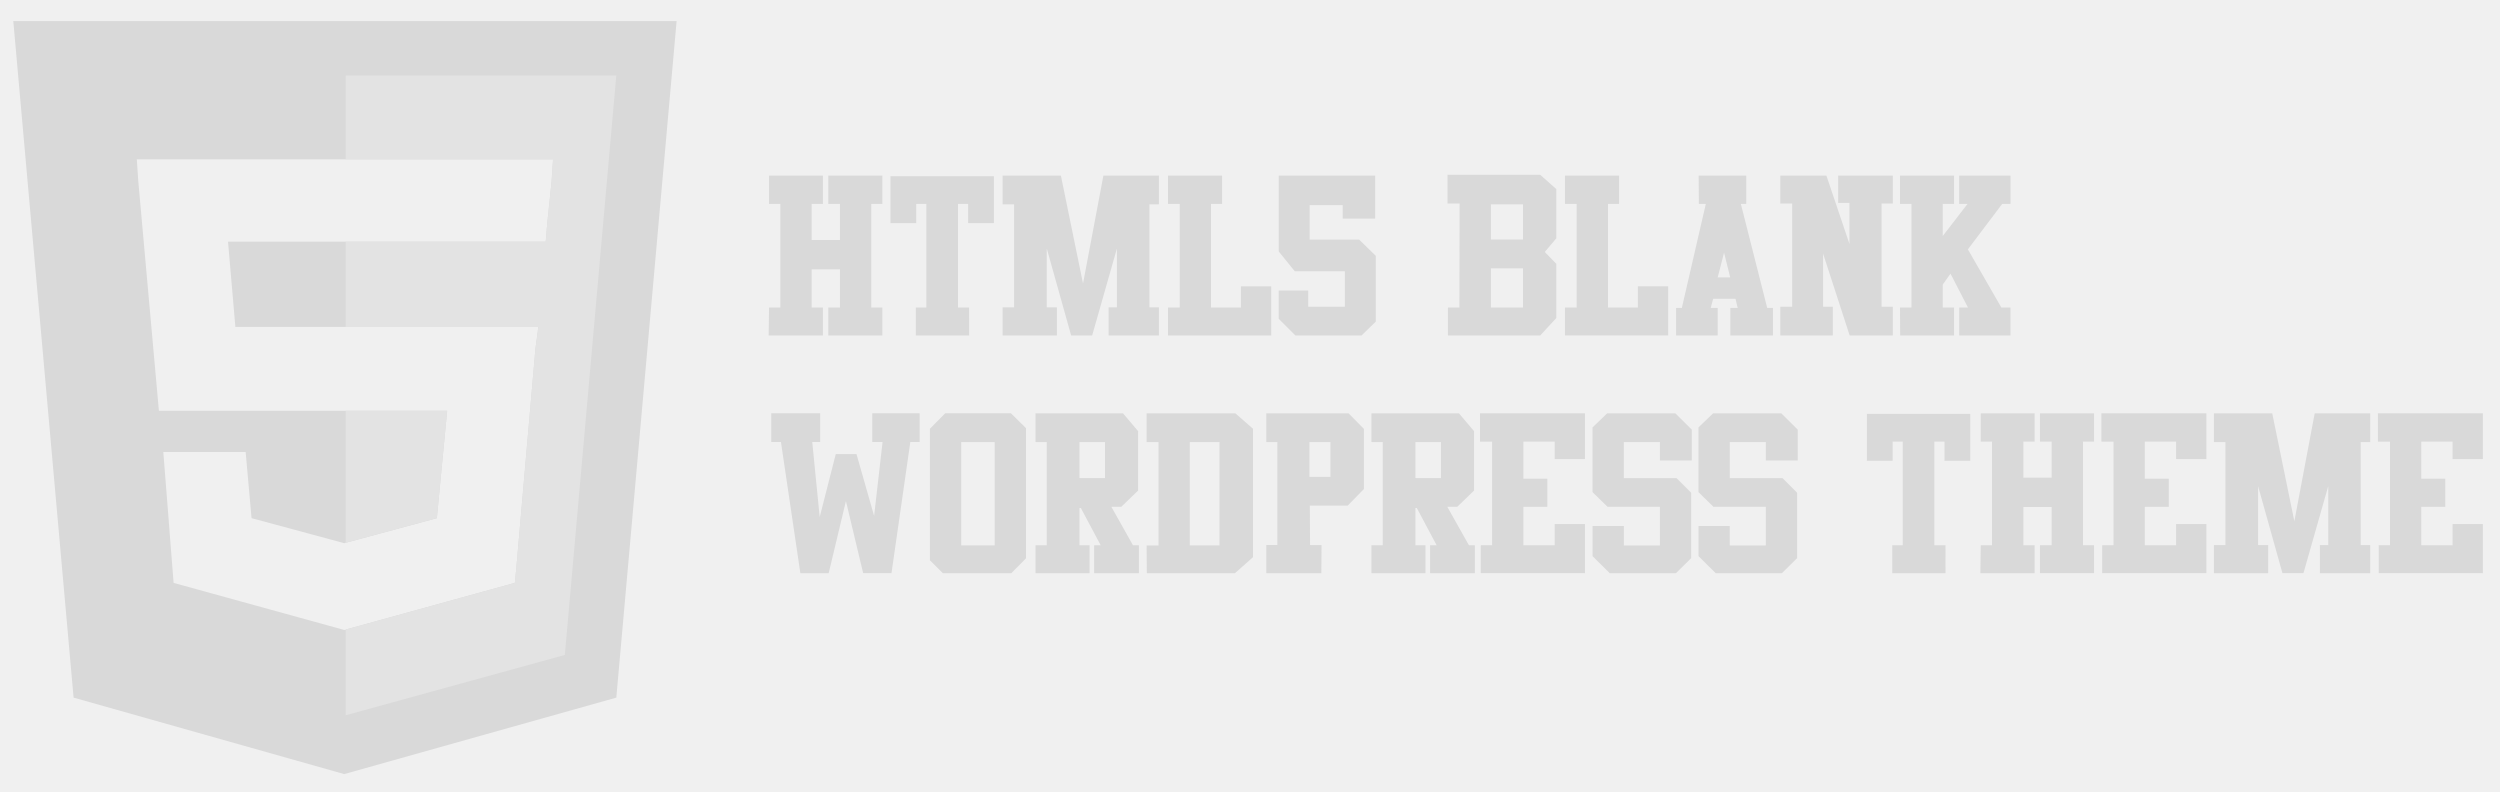
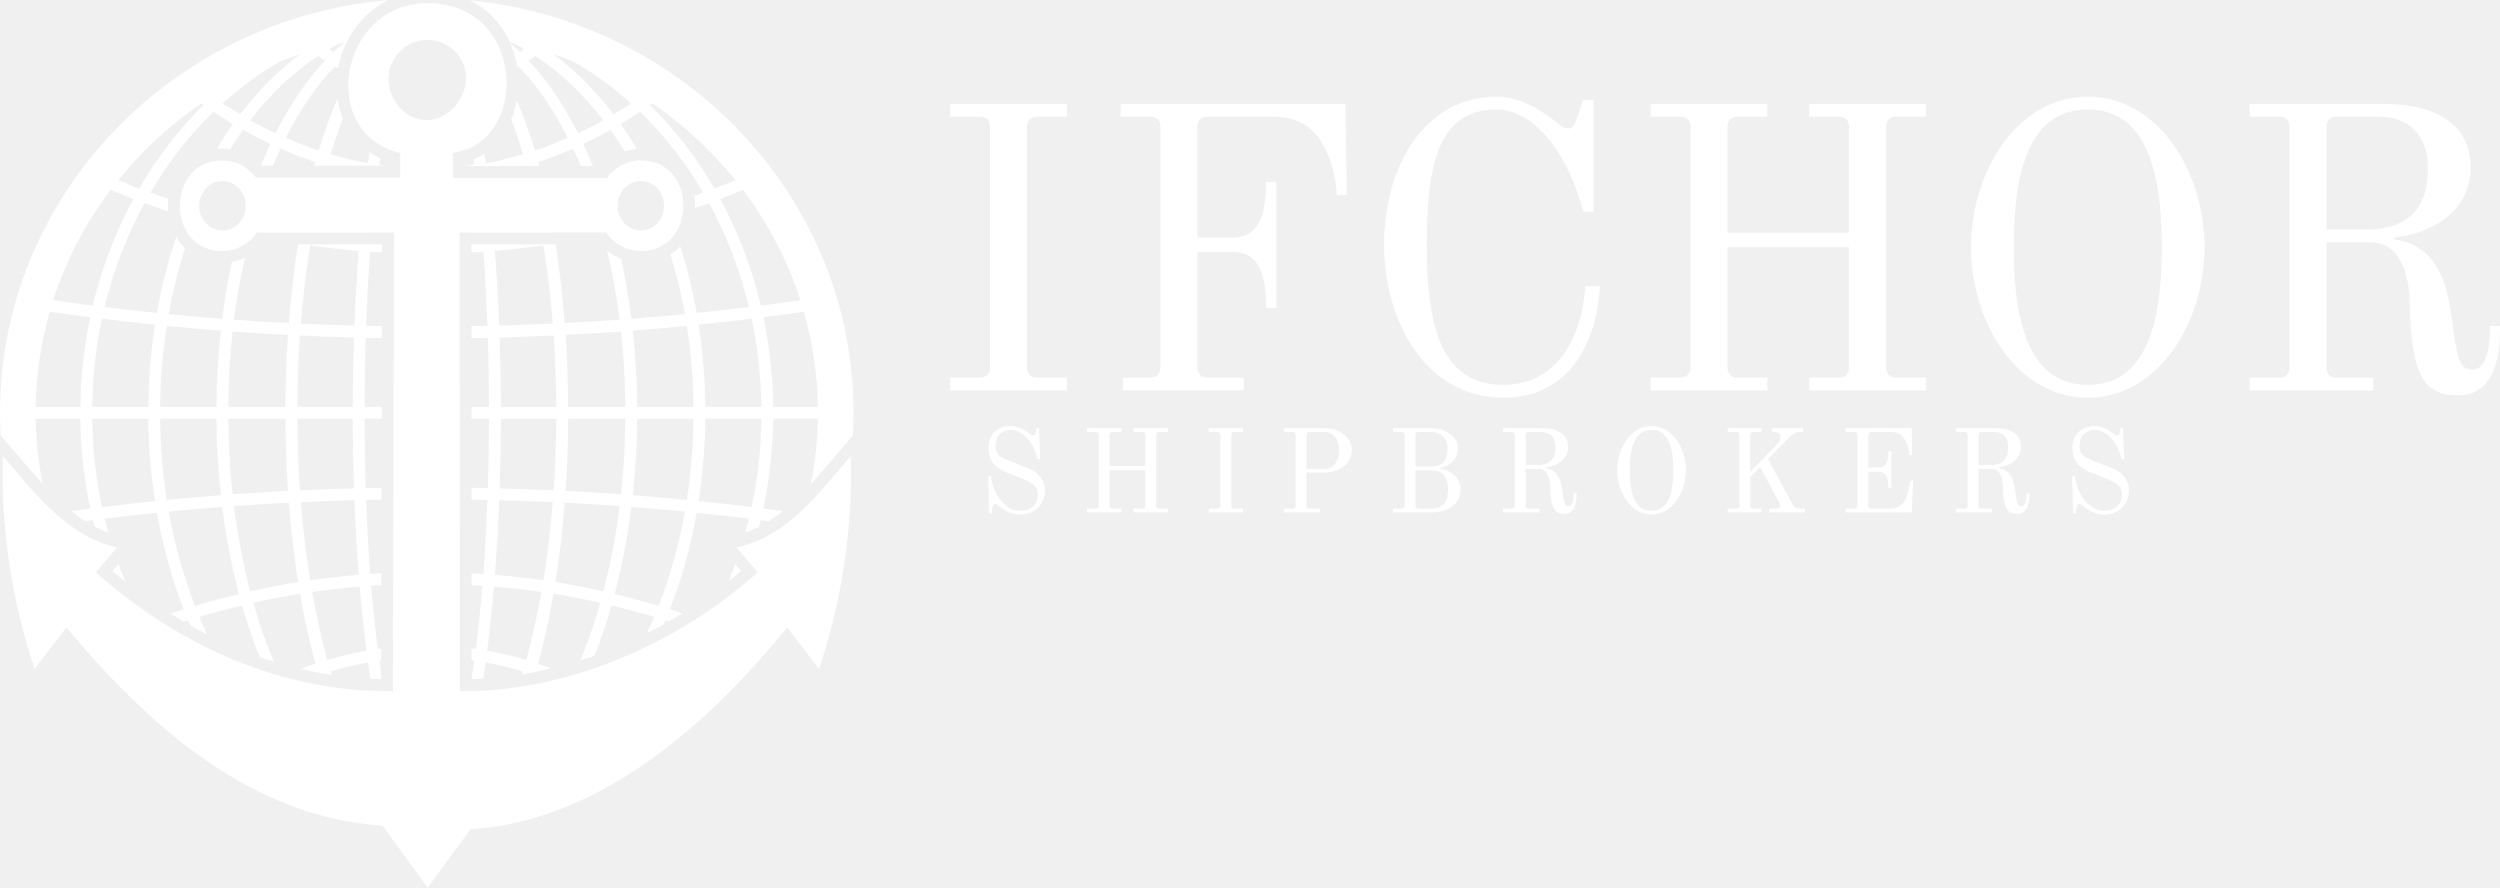
- <svg xmlns="http://www.w3.org/2000/svg" version="1.1" id="Layer_1" x="0px" y="0px" width="300px" height="95px" viewBox="-61.75 -24.158 300 95" enable-background="new -61.75 -24.158 300 95" xml:space="preserve">
-   <path fill="#D9D9D9" d="M-60.155-21.633l7.236,81.19l32.475,9.176l32.652-9.176l7.236-81.19H-60.155z M4.441-2.394L3.91,2.724  L3.735,4.84h-24.179l0,0h-13.944l0.883,10.237h13.237H0.027h2.824l-0.352,2.647L0.205,44.021l-0.176,1.766l-20.297,5.6v0.049h-0.176  l-20.473-5.646l-1.236-15.708h4.588h5.293l0.708,7.939l11.12,3.003l0.176-0.048l10.943-2.952l1.236-12.885h-12.178h-22.415  l-2.472-27.531l-0.176-2.65h24.886h0.176H4.618L4.441-2.394z" />
-   <polygon fill="#E3E3E3" points="-8.091,25.137 -20.268,25.137 -20.268,25.137 -20.268,40.975 -9.327,38.022 " />
-   <polygon fill="#E3E3E3" points="-20.268,-15.104 -20.268,-5.042 4.618,-5.042 4.441,-2.394 3.91,2.724 3.735,4.842 -20.268,4.842   -20.268,15.077 0.027,15.077 2.851,15.077 2.499,17.724 0.205,44.022 0.029,45.788 -20.268,51.388 -20.268,61.674 6.03,54.435   12.206,-15.104 " />
-   <g enable-background="new    ">
-     <path fill="#D9D9D9" d="M35.648,8.159v4.586h1.354v3.351h-6.514l0.048-3.351h1.354V0.313h-1.354v-3.399h6.466v3.399h-1.354V4.64   h3.4V0.313h-1.403v-3.399h6.489v3.399h-1.332v7.812v4.621h1.332v3.351h-6.489v-3.351h1.403V8.159H35.648z" />
-     <path fill="#D9D9D9" d="M54.547,16.097h-6.395v-3.351h1.26V0.313h-1.213v2.305h-3.091v-5.634h12.408v5.634h-3.091V0.313h-1.214   v12.432h1.332L54.547,16.097L54.547,16.097z" />
-     <path fill="#D9D9D9" d="M70.657-3.085h6.662V0.36h-1.139v12.363h1.139v3.375h-6.037v-3.375h0.999V5.663l-2.973,10.436h-2.52   L63.863,5.663v7.061h1.213v3.375h-6.514v-3.375h1.379V0.362h-1.379v-3.447h6.996l2.655,12.954L70.657-3.085z" />
-     <path fill="#D9D9D9" d="M83.57,12.746h3.59v-2.545h3.635v5.896H78.411v-3.351h1.403V0.313h-1.403v-3.399h6.49v3.399h-1.332   L83.57,12.746L83.57,12.746z" />
-     <path fill="#D9D9D9" d="M93.624,8.396L91.7,6.024v-9.109h11.573v5.158h-3.898V0.457h-3.97v4.136h5.941l1.998,1.95v7.892   l-1.71,1.664h-7.94l-1.998-1.998v-3.399h3.54v1.951h4.399V8.396H93.624L93.624,8.396z" />
-     <path fill="#D9D9D9" d="M123.077,16.097H112v-3.351h1.377l0.025-12.48h-1.45v-3.446h11.125l1.928,1.708v5.913l-1.381,1.637   l1.381,1.424v6.505L123.077,16.097z M121.01,0.36h-3.853v4.23h3.853V0.36z M121.01,8.038h-3.853v4.708h3.853V8.038z" />
-     <path fill="#D9D9D9" d="M131.205,12.746h3.59v-2.545h3.638v5.896h-12.385v-3.351h1.402V0.313h-1.402v-3.399h6.49v3.399h-1.333   V12.746z" />
-     <path fill="#D9D9D9" d="M144.374,16.097h-4.992v-3.305h0.69l2.875-12.478h-0.833l-0.026-3.399h5.709v3.399h-0.643l3.161,12.478   h0.692v3.305h-5.113v-3.305h0.879l-0.26-1.091h-2.687l-0.286,1.091h0.833V16.097L144.374,16.097z M145.874,9.132l-0.738-2.971   l-0.762,2.971H145.874z" />
-     <path fill="#D9D9D9" d="M158.187,16.097h-6.299v-3.445h1.424V0.266h-1.424v-3.351h5.531l2.765,8.2v-4.92h-1.356v-3.28h6.559v3.351   h-1.35v12.386h1.35v3.445h-5.178l-3.188-9.818v6.37h1.166V16.097L158.187,16.097z" />
-     <path fill="#D9D9D9" d="M173.353,0.313v-3.399h6.156v3.399h-0.999l-4.114,5.454l4.016,6.978h1.098v3.351h-6.156v-3.351h1.05   l-2.093-4.065l-0.928,1.307v2.758h1.354v3.351h-6.467l-0.021-3.351h1.377V0.313h-1.377v-3.399h6.487v3.399h-1.356v3.85l2.973-3.85   H173.353z" />
+ <svg xmlns="http://www.w3.org/2000/svg" version="1.1" id="Layer_1" x="0px" y="0px" width="211.141px" height="74.968px" viewBox="0 0 211.141 74.968" enable-background="new 0 0 211.141 74.968" xml:space="preserve">
+   <g>
+     <g>
+       <path fill="#FFFFFF" d="M80.244,31.89h2.448c0.646,0,0.918-0.306,0.918-0.918V10.778c0-0.646-0.272-0.918-0.918-0.918h-2.448    V8.772h9.859V9.86h-2.448c-0.646,0-0.918,0.272-0.918,0.918v20.194c0,0.612,0.272,0.918,0.918,0.918h2.448v1.088h-9.859V31.89z" />
+       <path fill="#FFFFFF" d="M94.64,8.772h18.971l0.135,7.684h-0.85c0,0-0.033-2.55-1.394-4.623c-1.054-1.599-2.618-1.973-3.978-1.973    h-5.474c-0.646,0-0.918,0.272-0.918,0.918v9.281h2.992c2.618,0,2.788-2.72,2.788-4.691h0.884v10.641h-0.884    c0-2.006-0.17-4.725-2.788-4.725h-2.992v9.688c0,0.612,0.272,0.918,0.918,0.918h2.992v1.088H94.843V31.89h2.244    c0.646,0,0.918-0.306,0.918-0.918V10.778c0-0.646-0.272-0.918-0.918-0.918H94.64V8.772z" />
+       <path fill="#FFFFFF" d="M126.414,8.161c1.734,0,3.332,0.918,4.216,1.563c0.408,0.272,0.681,0.477,0.884,0.646    c0.374,0.34,0.646,0.476,0.952,0.476c0.374,0,0.476-0.238,0.681-0.748l0.577-1.666h0.851v9.451h-0.851    c-1.563-5.779-4.624-8.635-7.31-8.635c-4.895,0-5.915,4.487-5.915,11.423s1.224,11.831,6.46,11.831    c4.725,0,6.662-4.25,6.935-8.329h1.224c-0.136,3.195-1.631,9.417-8.158,9.417c-6.596,0-10.063-6.527-10.063-12.919    C116.896,13.872,120.432,8.161,126.414,8.161z" />
+       <path fill="#FFFFFF" d="M139.403,31.89h2.448c0.646,0,0.918-0.306,0.918-0.918V10.778c0-0.611-0.272-0.918-0.918-0.918h-2.448    V8.772h9.858V9.86h-2.447c-0.646,0-0.918,0.307-0.918,0.918v8.873h10.268v-8.873c0-0.611-0.273-0.918-0.918-0.918h-2.448V8.772    h9.858V9.86h-2.447c-0.646,0-0.918,0.307-0.918,0.918v20.194c0,0.612,0.271,0.918,0.918,0.918h2.447v1.088h-9.858V31.89h2.448    c0.645,0,0.918-0.306,0.918-0.918V20.875h-10.268v10.097c0,0.612,0.271,0.918,0.918,0.918h2.447v1.088h-9.858V31.89z" />
+       <path fill="#FFFFFF" d="M176.326,8.161c5.916,0,9.859,6.289,9.859,12.715c0,6.425-3.943,12.715-9.859,12.715    s-9.859-6.29-9.859-12.715C166.467,14.45,170.41,8.161,176.326,8.161z M176.326,32.502c4.691,0,6.256-4.691,6.256-11.627    s-1.564-11.627-6.256-11.627s-6.256,4.691-6.256,11.627S171.635,32.502,176.326,32.502z" />
+       <path fill="#FFFFFF" d="M189.994,31.89h2.449c0.645,0,0.918-0.306,0.918-0.918V10.778c0-0.646-0.273-0.918-0.918-0.918h-2.449    V8.772h11.152c3.842,0,7.512,1.19,7.512,5.439c0,3.536-3.16,5.508-6.424,5.848v0.137c2.209,0.407,4.215,1.631,4.826,6.595    c0.443,3.536,0.646,4.42,1.768,4.42c1.293,0,1.463-2.244,1.463-3.672h0.85c0,1.563-0.033,5.848-3.535,5.848    c-1.463,0-2.482-0.442-3.094-1.598c-0.748-1.429-0.951-3.74-0.986-6.018c-0.033-2.686-0.85-5.304-3.332-5.304h-3.705v10.505    c0,0.612,0.203,0.918,0.918,0.918h3.025v1.088h-10.438V31.89z M199.785,19.379c4.047,0,5.27-2.21,5.27-5.168    c0-2.821-1.631-4.352-4.113-4.352h-3.535c-0.646,0-0.918,0.272-0.918,0.918v8.602H199.785z" />
+     </g>
+     <g>
+       <path fill="#FFFFFF" d="M83.696,40.22c0.13,1.499,1.249,2.919,2.389,2.919c1.199,0,1.569-0.72,1.569-1.359    c0-0.72-0.5-1.02-1.119-1.27l-1.52-0.609c-1.079-0.43-1.539-1.119-1.539-2.039c0-1.379,0.959-1.879,1.959-1.879    c0.66,0,1.259,0.449,1.459,0.6c0.13,0.09,0.26,0.18,0.379,0.18c0.13,0,0.18-0.1,0.2-0.239l0.04-0.36h0.24l0.1,2.599h-0.24    c-0.32-1.459-1.279-2.459-2.259-2.459c-0.709,0-1.279,0.48-1.279,1.38c0,0.64,0.38,0.919,0.91,1.129l1.929,0.77    c0.95,0.38,1.339,1.149,1.339,1.819c0,0.989-0.64,2.059-2.168,2.059c-0.64,0-1.25-0.38-1.529-0.59    c-0.25-0.189-0.43-0.319-0.5-0.319c-0.17,0-0.229,0.21-0.26,0.43l-0.04,0.399h-0.229l-0.07-3.158H83.696z" />
+       <path fill="#FFFFFF" d="M91.801,42.959h0.72c0.19,0,0.27-0.091,0.27-0.271v-5.937c0-0.18-0.08-0.27-0.27-0.27h-0.72v-0.32H94.7    v0.32h-0.72c-0.19,0-0.27,0.09-0.27,0.27v2.608h3.018v-2.608c0-0.18-0.08-0.27-0.27-0.27h-0.719v-0.32h2.898v0.32h-0.72    c-0.19,0-0.27,0.09-0.27,0.27v5.937c0,0.18,0.08,0.271,0.27,0.271h0.72v0.319h-2.898v-0.319h0.719c0.19,0,0.27-0.091,0.27-0.271    v-2.968H93.71v2.968c0,0.18,0.08,0.271,0.27,0.271h0.72v0.319h-2.898V42.959z" />
+       <path fill="#FFFFFF" d="M102.086,42.959h0.72c0.19,0,0.27-0.091,0.27-0.271v-5.937c0-0.189-0.08-0.27-0.27-0.27h-0.72v-0.32h2.898    v0.32h-0.72c-0.19,0-0.27,0.08-0.27,0.27v5.937c0,0.18,0.08,0.271,0.27,0.271h0.72v0.319h-2.898V42.959z" />
+       <path fill="#FFFFFF" d="M108.432,42.959h0.72c0.19,0,0.27-0.091,0.27-0.271v-5.937c0-0.189-0.08-0.27-0.27-0.27h-0.72v-0.32h3.338    c1.419,0,2.398,0.76,2.398,1.859s-0.979,1.898-2.398,1.898h-1.429v2.769c0,0.18,0.06,0.271,0.27,0.271h0.88v0.319h-3.059V42.959z     M111.9,39.601c0.749,0,1.209-0.75,1.209-1.579c0-0.83-0.46-1.539-1.209-1.539h-1.29c-0.19,0-0.27,0.08-0.27,0.27v2.849H111.9z" />
+       <path fill="#FFFFFF" d="M117.638,42.959h0.72c0.189,0,0.27-0.091,0.27-0.271v-5.937c0-0.189-0.08-0.27-0.27-0.27h-0.72v-0.32    h3.259c1.189,0,2.238,0.7,2.238,1.699c0,0.97-0.8,1.539-1.529,1.689v0.04c0.789,0.06,1.749,0.709,1.749,1.749    c0,1.259-1.089,1.938-2.349,1.938h-3.368V42.959z M120.855,39.401c1.18,0,1.4-0.729,1.4-1.539s-0.59-1.379-1.32-1.379h-1.119    c-0.189,0-0.27,0.08-0.27,0.27v2.648H120.855z M119.816,42.959h1.08c0.689,0,1.398-0.32,1.398-1.619    c0-1.3-0.699-1.619-1.398-1.619h-1.35v2.968C119.547,42.869,119.627,42.959,119.816,42.959z" />
+       <path fill="#FFFFFF" d="M126.943,42.959h0.72c0.19,0,0.27-0.091,0.27-0.271v-5.937c0-0.189-0.079-0.27-0.27-0.27h-0.72v-0.32    h3.278c1.13,0,2.208,0.35,2.208,1.6c0,1.039-0.929,1.619-1.889,1.719v0.04c0.65,0.12,1.24,0.479,1.42,1.938    c0.129,1.04,0.189,1.3,0.52,1.3c0.38,0,0.43-0.66,0.43-1.079h0.25c0,0.459-0.01,1.719-1.039,1.719c-0.43,0-0.73-0.13-0.91-0.47    c-0.22-0.42-0.279-1.1-0.289-1.77c-0.011-0.789-0.25-1.559-0.98-1.559h-1.089v3.088c0,0.18,0.06,0.271,0.27,0.271h0.89v0.319    h-3.068V42.959z M129.822,39.281c1.189,0,1.549-0.649,1.549-1.519c0-0.83-0.48-1.279-1.209-1.279h-1.04    c-0.19,0-0.27,0.08-0.27,0.27v2.528H129.822z" />
+       <path fill="#FFFFFF" d="M139.486,35.983c1.74,0,2.898,1.849,2.898,3.738c0,1.889-1.158,3.737-2.898,3.737    c-1.738,0-2.898-1.849-2.898-3.737C136.588,37.832,137.748,35.983,139.486,35.983z M139.486,43.139c1.379,0,1.84-1.38,1.84-3.418    c0-2.039-0.461-3.419-1.84-3.419s-1.838,1.38-1.838,3.419C137.648,41.759,138.107,43.139,139.486,43.139z" />
+       <path fill="#FFFFFF" d="M145.914,42.959h0.719c0.191,0,0.271-0.091,0.271-0.271v-5.937c0-0.189-0.08-0.27-0.271-0.27h-0.719v-0.32    h2.848v0.32h-0.668c-0.191,0-0.271,0.08-0.271,0.27v3.099l2.299-2.349c0.17-0.181,0.25-0.351,0.25-0.601    c0-0.239-0.189-0.419-0.449-0.419h-0.27v-0.32h2.639v0.32h-0.4c-0.279,0-0.66,0.34-0.898,0.589l-1.68,1.699l2.039,3.748    c0.17,0.32,0.34,0.44,0.75,0.44h0.328v0.319h-3.018v-0.319h0.67c0.15,0,0.27-0.101,0.27-0.21c0-0.061-0.029-0.19-0.07-0.25    l-1.629-3.059l-0.83,0.84v2.408c0,0.18,0.08,0.271,0.271,0.271h0.668v0.319h-2.848V42.959z" />
+       <path fill="#FFFFFF" d="M155.881,42.959h0.719c0.189,0,0.27-0.091,0.27-0.271v-5.937c0-0.189-0.08-0.27-0.27-0.27h-0.719v-0.32    h5.576l0.039,2.259h-0.25c0,0-0.008-0.751-0.408-1.359c-0.311-0.47-0.77-0.579-1.17-0.579h-1.609c-0.189,0-0.27,0.08-0.27,0.27    v2.729h0.879c0.77,0,0.82-0.8,0.82-1.379h0.26v3.128h-0.26c0-0.59-0.051-1.39-0.82-1.39h-0.879v2.849    c0,0.18,0.08,0.271,0.27,0.271h1.6c0.289,0,0.799-0.12,1.1-0.51c0.459-0.62,0.568-1.85,0.568-1.85h0.25l-0.119,2.679h-5.576    V42.959z" />
+       <path fill="#FFFFFF" d="M165.186,42.959h0.719c0.189,0,0.27-0.091,0.27-0.271v-5.937c0-0.189-0.08-0.27-0.27-0.27h-0.719v-0.32    h3.277c1.129,0,2.209,0.35,2.209,1.6c0,1.039-0.93,1.619-1.889,1.719v0.04c0.648,0.12,1.238,0.479,1.418,1.938    c0.131,1.04,0.191,1.3,0.52,1.3c0.381,0,0.43-0.66,0.43-1.079h0.25c0,0.459-0.01,1.719-1.039,1.719c-0.43,0-0.729-0.13-0.908-0.47    c-0.221-0.42-0.281-1.1-0.291-1.77c-0.01-0.789-0.25-1.559-0.979-1.559h-1.09v3.088c0,0.18,0.061,0.271,0.27,0.271h0.889v0.319    h-3.066V42.959z M168.062,39.281c1.189,0,1.549-0.649,1.549-1.519c0-0.83-0.479-1.279-1.209-1.279h-1.039    c-0.189,0-0.27,0.08-0.27,0.27v2.528H168.062z" />
+       <path fill="#FFFFFF" d="M175.25,40.22c0.131,1.499,1.25,2.919,2.389,2.919c1.199,0,1.57-0.72,1.57-1.359    c0-0.72-0.5-1.02-1.119-1.27l-1.52-0.609c-1.08-0.43-1.539-1.119-1.539-2.039c0-1.379,0.959-1.879,1.959-1.879    c0.66,0,1.26,0.449,1.459,0.6c0.129,0.09,0.26,0.18,0.379,0.18c0.131,0,0.18-0.1,0.201-0.239l0.039-0.36h0.24l0.1,2.599h-0.24    c-0.318-1.459-1.279-2.459-2.258-2.459c-0.709,0-1.279,0.48-1.279,1.38c0,0.64,0.379,0.919,0.908,1.129l1.93,0.77    c0.949,0.38,1.34,1.149,1.34,1.819c0,0.989-0.641,2.059-2.17,2.059c-0.639,0-1.248-0.38-1.529-0.59    c-0.248-0.189-0.43-0.319-0.498-0.319c-0.17,0-0.23,0.21-0.26,0.43l-0.041,0.399h-0.23l-0.068-3.158H175.25z" />
+     </g>
  </g>
-   <g enable-background="new    ">
-     <path fill="#D9D9D9" d="M37.692,44.622h-3.4l-2.328-15.737H30.8v-3.448h5.871v3.448H35.72l0.894,9.005l1.928-7.558h2.487   l2.115,7.418l1.014-8.865h-1.235v-3.448h5.682v3.448h-1.117L45.229,44.62h-3.4l-2.068-8.653L37.692,44.622z" />
-     <path fill="#D9D9D9" d="M51.384,44.622l-1.545-1.546V27.29l1.832-1.853h7.892l1.807,1.781V42.84l-1.76,1.782H51.384z    M57.612,28.887h-4.018v12.405h4.018V28.887z" />
-     <path fill="#D9D9D9" d="M68.998,44.622h-6.489v-3.351h1.354V28.887h-1.354V25.44h10.504l1.81,2.141v7.128l-2.021,1.95h-1.188   l2.591,4.612h0.713v3.353h-5.372v-3.353h0.784l-2.377-4.469h-0.166v4.469H69L68.998,44.622L68.998,44.622z M70.854,28.887h-3.066   v4.326h3.066V28.887z" />
-     <path fill="#D9D9D9" d="M86.447,44.622H75.868l-0.024-3.327h1.426V28.887h-1.426V25.44h10.65l2.115,1.851v15.412L86.447,44.622z    M84.591,28.887h-3.566v12.405h3.566V28.887z" />
-     <path fill="#D9D9D9" d="M96.81,44.622h-6.606v-3.378h1.331V28.887h-1.331V25.44h9.872l1.846,1.871v7.21l-1.949,1.994h-4.543   l0.027,4.731h1.379L96.81,44.622z M97.904,28.887h-2.521v4.181h2.521V28.887z" />
-     <path fill="#D9D9D9" d="M109.313,44.622h-6.49v-3.351h1.354V28.887h-1.354V25.44h10.503l1.81,2.141v7.128l-2.018,1.95h-1.19   l2.591,4.612h0.715v3.353h-5.374v-3.353h0.785l-2.378-4.469H108.1v4.469h1.211v3.351H109.313z M111.168,28.887h-3.064v4.326h3.064   V28.887L111.168,28.887z" />
-     <path fill="#D9D9D9" d="M128.447,44.622h-12.504v-3.351h1.357V28.837h-1.449V25.44h12.596v5.49h-3.634v-2.092h-3.756v4.445h2.877   v3.378h-2.877v4.612h3.756V38.73h3.634V44.622z" />
-     <path fill="#D9D9D9" d="M129.353,38.964h3.757v2.331h4.326v-4.636h-6.281l-1.802-1.763v-7.765l1.761-1.691h8.175l1.976,1.957v3.7   h-3.828v-2.209h-4.326v4.326h6.322l1.76,1.76v7.845l-1.832,1.807h-7.939l-2.067-2.046V38.964L129.353,38.964z" />
-     <path fill="#D9D9D9" d="M142.069,38.964h3.754v2.331h4.325v-4.636h-6.282l-1.8-1.763v-7.765l1.759-1.691h8.178l1.974,1.957v3.7   h-3.826v-2.209h-4.327v4.326h6.323l1.758,1.76v7.845l-1.829,1.807h-7.939l-2.067-2.046L142.069,38.964L142.069,38.964z" />
-     <path fill="#D9D9D9" d="M171.713,44.622h-6.396v-3.351h1.262V28.837h-1.214v2.305h-3.089v-5.633h12.405v5.633h-3.092v-2.305h-1.214   v12.435h1.333L171.713,44.622L171.713,44.622z" />
-     <path fill="#D9D9D9" d="M181.053,36.683v4.589h1.354v3.351h-6.511l0.044-3.351h1.354V28.837h-1.354V25.44h6.467v3.396h-1.354v4.328   h3.396v-4.328h-1.401V25.44h6.487v3.396h-1.329v7.812v4.619h1.329v3.353h-6.487v-3.353h1.401v-4.585H181.053L181.053,36.683z" />
-     <path fill="#D9D9D9" d="M203.016,44.622h-12.503v-3.351h1.356V28.837h-1.452V25.44h12.599v5.49h-3.637v-2.092h-3.756v4.445h2.877   v3.378h-2.877v4.612h3.756V38.73h3.637V44.622L203.016,44.622z" />
-     <path fill="#D9D9D9" d="M216.014,25.44h6.661v3.446h-1.142v12.36h1.142v3.377h-6.037v-3.377h0.999v-7.06l-2.973,10.435h-2.52   l-2.921-10.435v7.06h1.21v3.377h-6.511v-3.377h1.377v-12.36h-1.377V25.44h6.995l2.655,12.954L216.014,25.44z" />
-     <path fill="#D9D9D9" d="M236.198,44.622h-12.504v-3.351h1.356V28.837h-1.452V25.44h12.6v5.49h-3.638v-2.092h-3.757v4.445h2.878   v3.378h-2.878v4.612h3.757V38.73h3.638V44.622L236.198,44.622z" />
+   <g>
+     <path fill="#FFFFFF" d="M62.088,47.643c-0.177,0.491-0.364,0.975-0.561,1.454c0.358-0.283,0.714-0.568,1.063-0.863L62.088,47.643z" />
+     <path fill="#FFFFFF" d="M0.997,37.868c0.292,0.335,0.583,0.676,0.875,1.019c0.568,0.666,1.143,1.335,1.732,1.98   c-0.351-1.787-0.562-3.621-0.592-5.499h3.773c0.033,2.606,0.317,5.143,0.83,7.577c-0.537,0.068-1.07,0.146-1.604,0.219   c0.382,0.308,0.777,0.591,1.184,0.849c0.214-0.028,0.427-0.06,0.642-0.087c0.044,0.184,0.102,0.361,0.148,0.544   c0.378,0.195,0.769,0.362,1.173,0.502c-0.107-0.389-0.227-0.772-0.322-1.168c1.466-0.18,2.938-0.345,4.414-0.495   c0.51,2.879,1.279,5.607,2.262,8.141c-0.37,0.116-0.735,0.254-1.104,0.376c0.371,0.233,0.744,0.458,1.119,0.677   c0.119-0.038,0.237-0.084,0.356-0.121c0.063,0.152,0.135,0.296,0.201,0.447c0.473,0.266,0.948,0.521,1.426,0.764   c-0.231-0.49-0.46-0.984-0.673-1.493c1.196-0.354,2.398-0.675,3.605-0.963c0.437,1.528,0.938,2.976,1.488,4.35   c0.396,0.139,0.794,0.268,1.193,0.392c-0.649-1.546-1.23-3.208-1.73-4.971c1.309-0.292,2.623-0.554,3.943-0.767   c0.363,2.107,0.801,4.082,1.304,5.903c-0.418,0.138-0.835,0.291-1.252,0.447c0.872,0.206,1.748,0.378,2.627,0.511   c-0.03-0.1-0.063-0.193-0.094-0.294c1.047-0.307,2.098-0.572,3.155-0.76c0.065,0.47,0.135,0.924,0.205,1.377   c0.301,0.015,0.603,0.033,0.905,0.039l0.001-0.572c-0.049-0.324-0.1-0.636-0.146-0.974c0.049-0.007,0.099-0.01,0.148-0.017   l0.002-1.029c-0.095,0.013-0.192,0.018-0.287,0.032c-0.21-1.634-0.398-3.417-0.557-5.339c0.285-0.02,0.571-0.031,0.857-0.048   l0.002-1.001c-0.312,0.019-0.625,0.031-0.938,0.053c-0.147-1.949-0.267-4.033-0.349-6.255c0.434-0.01,0.868-0.009,1.301-0.017   l0.002-0.999c-0.445,0.008-0.891,0.007-1.336,0.017c-0.059-1.859-0.092-3.809-0.097-5.848h1.447l0.002-1h-1.449   c0.004-2.035,0.038-3.981,0.096-5.837c0.455,0.01,0.911,0.01,1.367,0.018l0.002-1.01c-0.445-0.007-0.891-0.007-1.336-0.017   c0.082-2.223,0.201-4.307,0.349-6.256c0.333,0.023,0.668,0.037,1.002,0.057l0.001-0.679l-7.107-0.004   c-0.332,2.104-0.592,4.323-0.771,6.643c-1.548-0.08-3.094-0.172-4.636-0.283c0.227-1.816,0.555-3.546,0.927-5.231   c-0.351,0.166-0.722,0.278-1.104,0.349c-0.329,1.551-0.606,3.152-0.814,4.807c-1.511-0.116-3.019-0.249-4.522-0.395   c0.345-1.936,0.817-3.795,1.386-5.575c-0.104-0.103-0.22-0.189-0.316-0.304c-0.161-0.194-0.3-0.407-0.429-0.626   c-0.686,2.032-1.241,4.171-1.637,6.404c-1.476-0.15-2.947-0.315-4.414-0.495c0.757-3.139,1.901-6.088,3.37-8.775   c0.67,0.247,1.346,0.463,2.021,0.689c-0.013-0.157-0.038-0.31-0.038-0.47c0-0.196,0.015-0.393,0.036-0.588   c-0.507-0.173-1.018-0.333-1.522-0.517c1.498-2.558,3.294-4.859,5.333-6.832c0.543,0.361,1.089,0.706,1.637,1.034   c-0.476,0.668-0.926,1.375-1.362,2.098c0.151-0.013,0.304-0.023,0.463-0.023c0.223,0,0.438,0.036,0.655,0.067   c0.354-0.566,0.718-1.117,1.098-1.646c0.763,0.43,1.531,0.825,2.302,1.19c-0.272,0.581-0.531,1.185-0.783,1.8   c0.012,0.013,0.027,0.021,0.039,0.034h0.981c0.204-0.491,0.415-0.971,0.632-1.438c0.976,0.429,1.958,0.808,2.945,1.133   c-0.027,0.099-0.053,0.204-0.08,0.304h6.172c-0.23-0.028-0.461-0.046-0.691-0.079c0.027-0.191,0.056-0.365,0.083-0.552   c-0.326-0.153-0.629-0.323-0.908-0.516c-0.046,0.312-0.095,0.618-0.139,0.938c-1.058-0.188-2.108-0.453-3.155-0.76   c0.321-1.081,0.667-2.087,1.03-3.038c-0.211-0.534-0.364-1.086-0.445-1.651c-0.575,1.318-1.109,2.77-1.586,4.371   c-0.933-0.309-1.861-0.659-2.784-1.064c1.21-2.403,2.606-4.439,4.142-6.025c0.091,0.053,0.184,0.095,0.275,0.146   c0.434-2.355,1.92-4.637,4.271-5.766C14.453,1.589,0,16.616,0,34.869c0,0.644,0.021,1.282,0.056,1.917L0.997,37.868z M25.41,42.409   c1.507-0.07,3.015-0.126,4.525-0.167c0.084,2.145,0.205,4.261,0.362,6.305c-1.371,0.116-2.737,0.267-4.097,0.465   C25.86,46.918,25.596,44.705,25.41,42.409z M30.945,54.957c-1.107,0.195-2.208,0.458-3.304,0.779   C27.155,53.964,26.729,52.04,26.37,50c1.332-0.193,2.668-0.342,4.009-0.455C30.537,51.428,30.726,53.243,30.945,54.957z    M26.2,20.724c1.36,0.198,2.727,0.35,4.097,0.465c-0.157,2.044-0.278,4.16-0.362,6.305c-1.51-0.041-3.019-0.096-4.525-0.167   C25.596,25.033,25.86,22.819,26.2,20.724z M25.331,28.334c1.521,0.072,3.042,0.129,4.566,0.17   c-0.066,1.947-0.101,3.911-0.106,5.865H25.11C25.121,32.313,25.194,30.294,25.331,28.334z M29.791,35.369   c0.005,1.957,0.041,3.925,0.107,5.875c-1.524,0.041-3.046,0.097-4.566,0.168c-0.137-1.963-0.211-3.985-0.222-6.044H29.791z    M25.174,49.157c-1.354,0.218-2.701,0.488-4.042,0.788c-0.593-2.264-1.058-4.677-1.373-7.206c1.542-0.111,3.088-0.204,4.636-0.283   C24.576,44.796,24.838,47.038,25.174,49.157z M19.641,28c1.557,0.113,3.118,0.207,4.681,0.288c-0.13,1.967-0.203,3.999-0.212,6.081   h-4.83C19.296,32.188,19.419,30.059,19.641,28z M24.11,35.369c0.01,2.086,0.082,4.121,0.213,6.09   c-1.563,0.081-3.124,0.174-4.681,0.286c-0.223-2.062-0.346-4.193-0.362-6.376H24.11z M18.768,42.813   c0.324,2.58,0.801,5.044,1.414,7.36c-1.245,0.297-2.483,0.629-3.716,0.996c-0.963-2.474-1.718-5.142-2.22-7.96   C15.749,43.062,17.256,42.929,18.768,42.813z M14.085,27.521c1.517,0.148,3.038,0.284,4.562,0.401   c-0.227,2.085-0.35,4.241-0.367,6.446h-4.756C13.548,32.019,13.741,29.729,14.085,27.521z M18.28,35.369   c0.017,2.207,0.14,4.365,0.368,6.452c-1.525,0.117-3.045,0.251-4.562,0.399c-0.344-2.209-0.537-4.5-0.561-6.851H18.28z    M8.61,42.825c-0.509-2.394-0.791-4.89-0.824-7.456h4.738c0.024,2.385,0.219,4.709,0.567,6.953   C11.593,42.474,10.1,42.642,8.61,42.825z M13.091,27.419c-0.348,2.242-0.542,4.565-0.566,6.949H7.786   c0.033-2.565,0.315-5.061,0.824-7.454C10.099,27.098,11.593,27.266,13.091,27.419z M28.715,3.657   C28.838,3.63,28.96,3.6,29.084,3.574c-0.312,0.255-0.618,0.531-0.92,0.818c-0.121-0.075-0.24-0.163-0.36-0.242   C28.105,3.977,28.409,3.812,28.715,3.657z M27.444,5.116c-1.548,1.646-2.952,3.721-4.173,6.141   c-0.719-0.339-1.435-0.698-2.146-1.095c1.705-2.213,3.639-4.052,5.744-5.433C27.06,4.86,27.251,4.992,27.444,5.116z M23.672,5.19   c0.554-0.217,1.115-0.419,1.683-0.608c-1.846,1.368-3.555,3.071-5.08,5.065c-0.496-0.295-0.994-0.579-1.487-0.902   C20.303,7.377,21.937,6.181,23.672,5.19z M18.164,7.966c-0.07,0.063-0.139,0.127-0.208,0.19c-0.016-0.01-0.031-0.021-0.046-0.032   C17.994,8.071,18.08,8.02,18.164,7.966z M16.996,8.732c0.067,0.047,0.135,0.093,0.202,0.14c-2.087,2.046-3.927,4.421-5.456,7.062   c-0.588-0.225-1.169-0.479-1.753-0.721C11.984,12.736,14.346,10.551,16.996,8.732z M9.349,16.031   c0.635,0.265,1.268,0.538,1.907,0.784c-1.493,2.759-2.654,5.783-3.419,8.997c-1.12-0.143-2.234-0.296-3.348-0.456   C5.578,21.973,7.237,18.833,9.349,16.031z M4.204,26.327c1.134,0.163,2.271,0.321,3.412,0.467c-0.512,2.434-0.797,4.969-0.83,7.575   H3.013C3.058,31.588,3.469,28.894,4.204,26.327z" />
+     <path fill="#FFFFFF" d="M10.004,47.642L9.5,48.232c0.353,0.299,0.71,0.586,1.068,0.871C10.37,48.622,10.182,48.135,10.004,47.642z" />
+     <path fill="#FFFFFF" d="M43.066,3.587c0.104,0.022,0.207,0.047,0.31,0.069c0.307,0.155,0.61,0.32,0.911,0.494   c-0.12,0.079-0.239,0.167-0.36,0.242c-0.273-0.26-0.552-0.506-0.833-0.741c0.282,0.653,0.478,1.34,0.586,2.038   c0.044-0.025,0.088-0.044,0.132-0.07c1.535,1.586,2.932,3.622,4.142,6.025c-0.922,0.404-1.851,0.754-2.784,1.063   c-0.459-1.542-0.972-2.944-1.522-4.223c-0.1,0.554-0.256,1.096-0.469,1.612c0.348,0.919,0.682,1.889,0.99,2.929   c-1.046,0.308-2.097,0.572-3.155,0.76c-0.039-0.276-0.081-0.539-0.12-0.81c-0.282,0.188-0.588,0.348-0.912,0.486   c0.022,0.154,0.046,0.296,0.068,0.453c-0.265,0.038-0.531,0.06-0.797,0.09c0,0.007,0,0.014,0,0.021h5.102   c0.032-0.009,0.064-0.016,0.096-0.025c0.002,0.008,0.004,0.017,0.007,0.025h1.083c-0.03-0.111-0.058-0.227-0.088-0.336   c0.987-0.326,1.969-0.704,2.944-1.133c0.223,0.477,0.438,0.967,0.646,1.47h1.031c-0.259-0.638-0.526-1.264-0.809-1.865   c0.771-0.365,1.54-0.761,2.303-1.19c0.416,0.581,0.812,1.19,1.197,1.814c0.331-0.106,0.672-0.174,1.025-0.201   c-0.438-0.728-0.89-1.438-1.369-2.109c0.548-0.328,1.094-0.672,1.637-1.033c2.038,1.973,3.834,4.273,5.333,6.831   c-0.247,0.09-0.497,0.166-0.745,0.253c0.044,0.282,0.068,0.567,0.068,0.852c0,0.061-0.005,0.122-0.007,0.183   c0.393-0.137,0.788-0.258,1.179-0.402c1.469,2.688,2.613,5.637,3.37,8.775c-1.467,0.18-2.938,0.344-4.414,0.494   c-0.346-1.953-0.82-3.83-1.391-5.631c-0.241,0.266-0.515,0.502-0.824,0.703c0.492,1.615,0.909,3.29,1.219,5.029   c-1.504,0.146-3.011,0.279-4.522,0.395c-0.22-1.746-0.515-3.435-0.869-5.064c-0.428-0.175-0.826-0.413-1.189-0.71   c0.438,1.872,0.812,3.811,1.067,5.85c-1.542,0.111-3.088,0.203-4.636,0.282c-0.179-2.32-0.439-4.542-0.771-6.645l-7.107,0.006   l0,0.68c0.334-0.019,0.669-0.033,1.004-0.057c0.147,1.949,0.267,4.033,0.349,6.256c-0.45,0.01-0.9,0.01-1.35,0.018l0,1.01   c0.461-0.008,0.922-0.008,1.383-0.018c0.058,1.856,0.092,3.802,0.096,5.837h-1.476l0,1h1.476c-0.004,2.039-0.038,3.989-0.097,5.848   c-0.458-0.01-0.917-0.01-1.376-0.018l0,0.999c0.448,0.008,0.896,0.007,1.343,0.018c-0.082,2.223-0.201,4.306-0.349,6.255   c-0.33-0.023-0.661-0.037-0.992-0.056l0,1.001c0.304,0.018,0.608,0.03,0.912,0.051c-0.159,1.922-0.347,3.706-0.558,5.339   c-0.117-0.017-0.235-0.023-0.352-0.039l0,1.028c0.072,0.01,0.144,0.014,0.216,0.024c-0.069,0.496-0.142,0.965-0.215,1.432v0.112   c0.324-0.008,0.651-0.029,0.977-0.048c0.069-0.449,0.139-0.899,0.203-1.366c1.058,0.188,2.108,0.452,3.155,0.76   c-0.025,0.084-0.053,0.161-0.078,0.245c0.825-0.136,1.651-0.309,2.477-0.509c-0.372-0.138-0.743-0.276-1.117-0.399   c0.502-1.822,0.94-3.797,1.304-5.903c1.32,0.213,2.634,0.475,3.942,0.766c-0.487,1.718-1.049,3.341-1.679,4.853   c0.397-0.126,0.794-0.254,1.189-0.395c0.531-1.339,1.017-2.747,1.441-4.23c1.208,0.288,2.409,0.608,3.605,0.963   c-0.197,0.469-0.408,0.923-0.621,1.376c0.477-0.239,0.95-0.488,1.418-0.747c0.05-0.118,0.106-0.229,0.156-0.348   c0.095,0.029,0.188,0.066,0.282,0.096c0.383-0.217,0.763-0.439,1.14-0.67c-0.351-0.116-0.698-0.248-1.05-0.358   c0.983-2.533,1.752-5.263,2.262-8.141c1.476,0.15,2.947,0.315,4.414,0.494c-0.096,0.398-0.216,0.784-0.324,1.175   c0.405-0.137,0.794-0.299,1.169-0.487c0.048-0.19,0.108-0.375,0.154-0.567c0.228,0.029,0.453,0.062,0.68,0.093   c0.41-0.258,0.807-0.539,1.188-0.848c-0.549-0.075-1.096-0.155-1.647-0.225c0.512-2.435,0.797-4.97,0.83-7.576h3.773   c-0.03,1.888-0.243,3.731-0.597,5.526c0.552-0.611,1.097-1.248,1.647-1.896c0.321-0.378,0.643-0.756,0.966-1.13l0.94-1.084   c0.036-0.635,0.056-1.273,0.056-1.916c0-18.12-14.243-33.068-32.424-34.839C41.282,0.804,42.406,2.097,43.066,3.587z M52.451,28   c0.222,2.059,0.345,4.189,0.361,6.369h-4.829c-0.01-2.083-0.082-4.114-0.212-6.081C49.333,28.207,50.894,28.113,52.451,28z    M47.983,35.369h4.829c-0.017,2.182-0.139,4.314-0.362,6.375c-1.557-0.112-3.118-0.205-4.68-0.286   C47.901,39.489,47.973,37.455,47.983,35.369z M46.983,34.369h-4.681c-0.005-1.954-0.041-3.918-0.106-5.865   c1.524-0.041,3.046-0.098,4.566-0.169C46.898,30.294,46.972,32.313,46.983,34.369z M45.893,20.724   c0.34,2.095,0.604,4.309,0.791,6.604c-1.507,0.07-3.015,0.126-4.525,0.166c-0.084-2.145-0.205-4.261-0.362-6.305   C43.166,21.074,44.532,20.922,45.893,20.724z M44.451,55.736c-1.095-0.321-2.196-0.584-3.304-0.779   c0.22-1.714,0.409-3.529,0.567-5.413c1.341,0.113,2.678,0.262,4.009,0.456C45.364,52.04,44.938,53.964,44.451,55.736z    M45.893,49.013c-1.36-0.198-2.727-0.35-4.097-0.465c0.157-2.044,0.278-4.16,0.362-6.305c1.51,0.041,3.018,0.096,4.525,0.167   C46.497,44.705,46.232,46.918,45.893,49.013z M42.195,41.244c0.066-1.95,0.102-3.918,0.107-5.875h4.681   c-0.011,2.059-0.085,4.081-0.222,6.044C45.241,41.341,43.719,41.285,42.195,41.244z M50.96,49.944   c-1.342-0.3-2.688-0.569-4.042-0.788c0.336-2.12,0.599-4.361,0.779-6.701c1.548,0.08,3.094,0.171,4.636,0.283   C52.018,45.267,51.553,47.68,50.96,49.944z M55.627,51.168c-1.233-0.367-2.472-0.699-3.717-0.996c0.612-2.315,1.09-4.78,1.414-7.36   c1.511,0.116,3.019,0.249,4.522,0.395C57.344,46.026,56.59,48.695,55.627,51.168z M58.006,42.219   c-1.517-0.147-3.038-0.282-4.562-0.399c0.228-2.087,0.351-4.245,0.368-6.452h4.756C58.543,37.72,58.351,40.011,58.006,42.219z    M53.812,34.369c-0.017-2.205-0.14-4.36-0.367-6.445c1.524-0.118,3.045-0.253,4.562-0.401c0.344,2.208,0.537,4.497,0.561,6.847   H53.812z M63.481,42.824c-1.489-0.183-2.983-0.35-4.481-0.503c0.348-2.243,0.543-4.567,0.567-6.952h4.738   C64.272,37.935,63.991,40.43,63.481,42.824z M59.567,34.369c-0.024-2.383-0.219-4.707-0.566-6.949   c1.498-0.153,2.992-0.321,4.481-0.505c0.509,2.393,0.791,4.888,0.824,7.454H59.567z M69.079,34.369h-3.773   c-0.033-2.605-0.317-5.141-0.83-7.575c1.141-0.146,2.278-0.303,3.412-0.466C68.623,28.895,69.034,31.588,69.079,34.369z    M67.603,25.357c-1.113,0.16-2.229,0.313-3.348,0.456c-0.765-3.215-1.925-6.238-3.418-8.998c0.639-0.246,1.272-0.519,1.907-0.784   C64.854,18.833,66.514,21.974,67.603,25.357z M55.097,8.733c2.65,1.818,5.011,4.003,7.006,6.48   c-0.584,0.241-1.166,0.496-1.753,0.72c-1.528-2.64-3.368-5.015-5.455-7.061C54.962,8.826,55.03,8.781,55.097,8.733z M54.183,8.125   c-0.015,0.01-0.03,0.021-0.046,0.032c-0.07-0.064-0.139-0.128-0.209-0.191C54.012,8.02,54.098,8.071,54.183,8.125z M48.42,5.19   c1.736,0.991,3.369,2.188,4.884,3.556c-0.493,0.323-0.991,0.606-1.487,0.901c-1.525-1.995-3.233-3.698-5.08-5.065   C47.305,4.771,47.866,4.973,48.42,5.19z M45.224,4.728c2.104,1.382,4.039,3.22,5.744,5.434c-0.711,0.397-1.428,0.756-2.146,1.095   c-1.221-2.419-2.626-4.496-4.173-6.141C44.84,4.992,45.032,4.86,45.224,4.728z" />
  </g>
+   <path fill="#FFFFFF" d="M71.851,38.524c-2.789,3.215-5.365,6.786-9.648,7.71c0.597,0.7,1.194,1.402,1.791,2.104  c-6.746,6.008-15.889,10.034-24.833,10.034c-0.108,0-0.215-0.001-0.324-0.002l-0.018-38.727l12.374-0.011  c0.662,0.953,1.73,1.573,2.938,1.573c4.779,0,4.779-7.657,0-7.657c-1.168,0-2.205,0.579-2.87,1.478H38.255  c-0.003-0.854-0.008-1.498,0.025-2.127c6.414-0.83,6.216-12.57-2.105-12.635c-0.02,0-0.039,0-0.059,0  c-7.483-0.001-9.321,11.049-2.309,12.652l-0.001,2.077H21.619c-0.666-0.883-1.693-1.445-2.847-1.445c-4.779,0-4.779,7.657,0,7.657  c1.206,0,2.272-0.618,2.935-1.569l11.568,0.007c-0.031,12.908-0.061,25.817-0.091,38.727c-0.121,0.001-0.242,0.002-0.362,0.002  c-8.929,0-17.434-3.593-24.729-10.034c0.599-0.702,1.199-1.404,1.798-2.104c-4.19-0.904-6.904-4.553-9.649-7.71  c-0.173,6.121,0.737,12.198,2.681,17.97c0.895-1.168,1.789-2.334,2.682-3.498c6.695,8.003,15.376,16.01,26.702,16.74l3.814,5.232  c1.206-1.667,2.409-3.258,3.614-4.926c11.185-0.722,20.354-9.217,26.754-17.047c0.894,1.164,1.787,2.33,2.682,3.498  C71.111,50.728,72.024,44.64,71.851,38.524z M54.121,15.288c1.084,0,1.963,0.935,1.963,2.089s-0.879,2.089-1.963,2.089  c-1.084,0-1.964-0.935-1.964-2.089S53.037,15.288,54.121,15.288z M18.788,19.466c-1.084,0-1.964-0.935-1.964-2.089  s0.879-2.089,1.964-2.089c1.084,0,1.963,0.935,1.963,2.089S19.872,19.466,18.788,19.466z M36.034,10.149  c-1.739,0-3.221-1.636-3.221-3.468c0-1.833,1.517-3.318,3.256-3.318c1.742,0,3.293,1.373,3.293,3.205  C39.362,8.402,37.773,10.149,36.034,10.149z" />
</svg>
